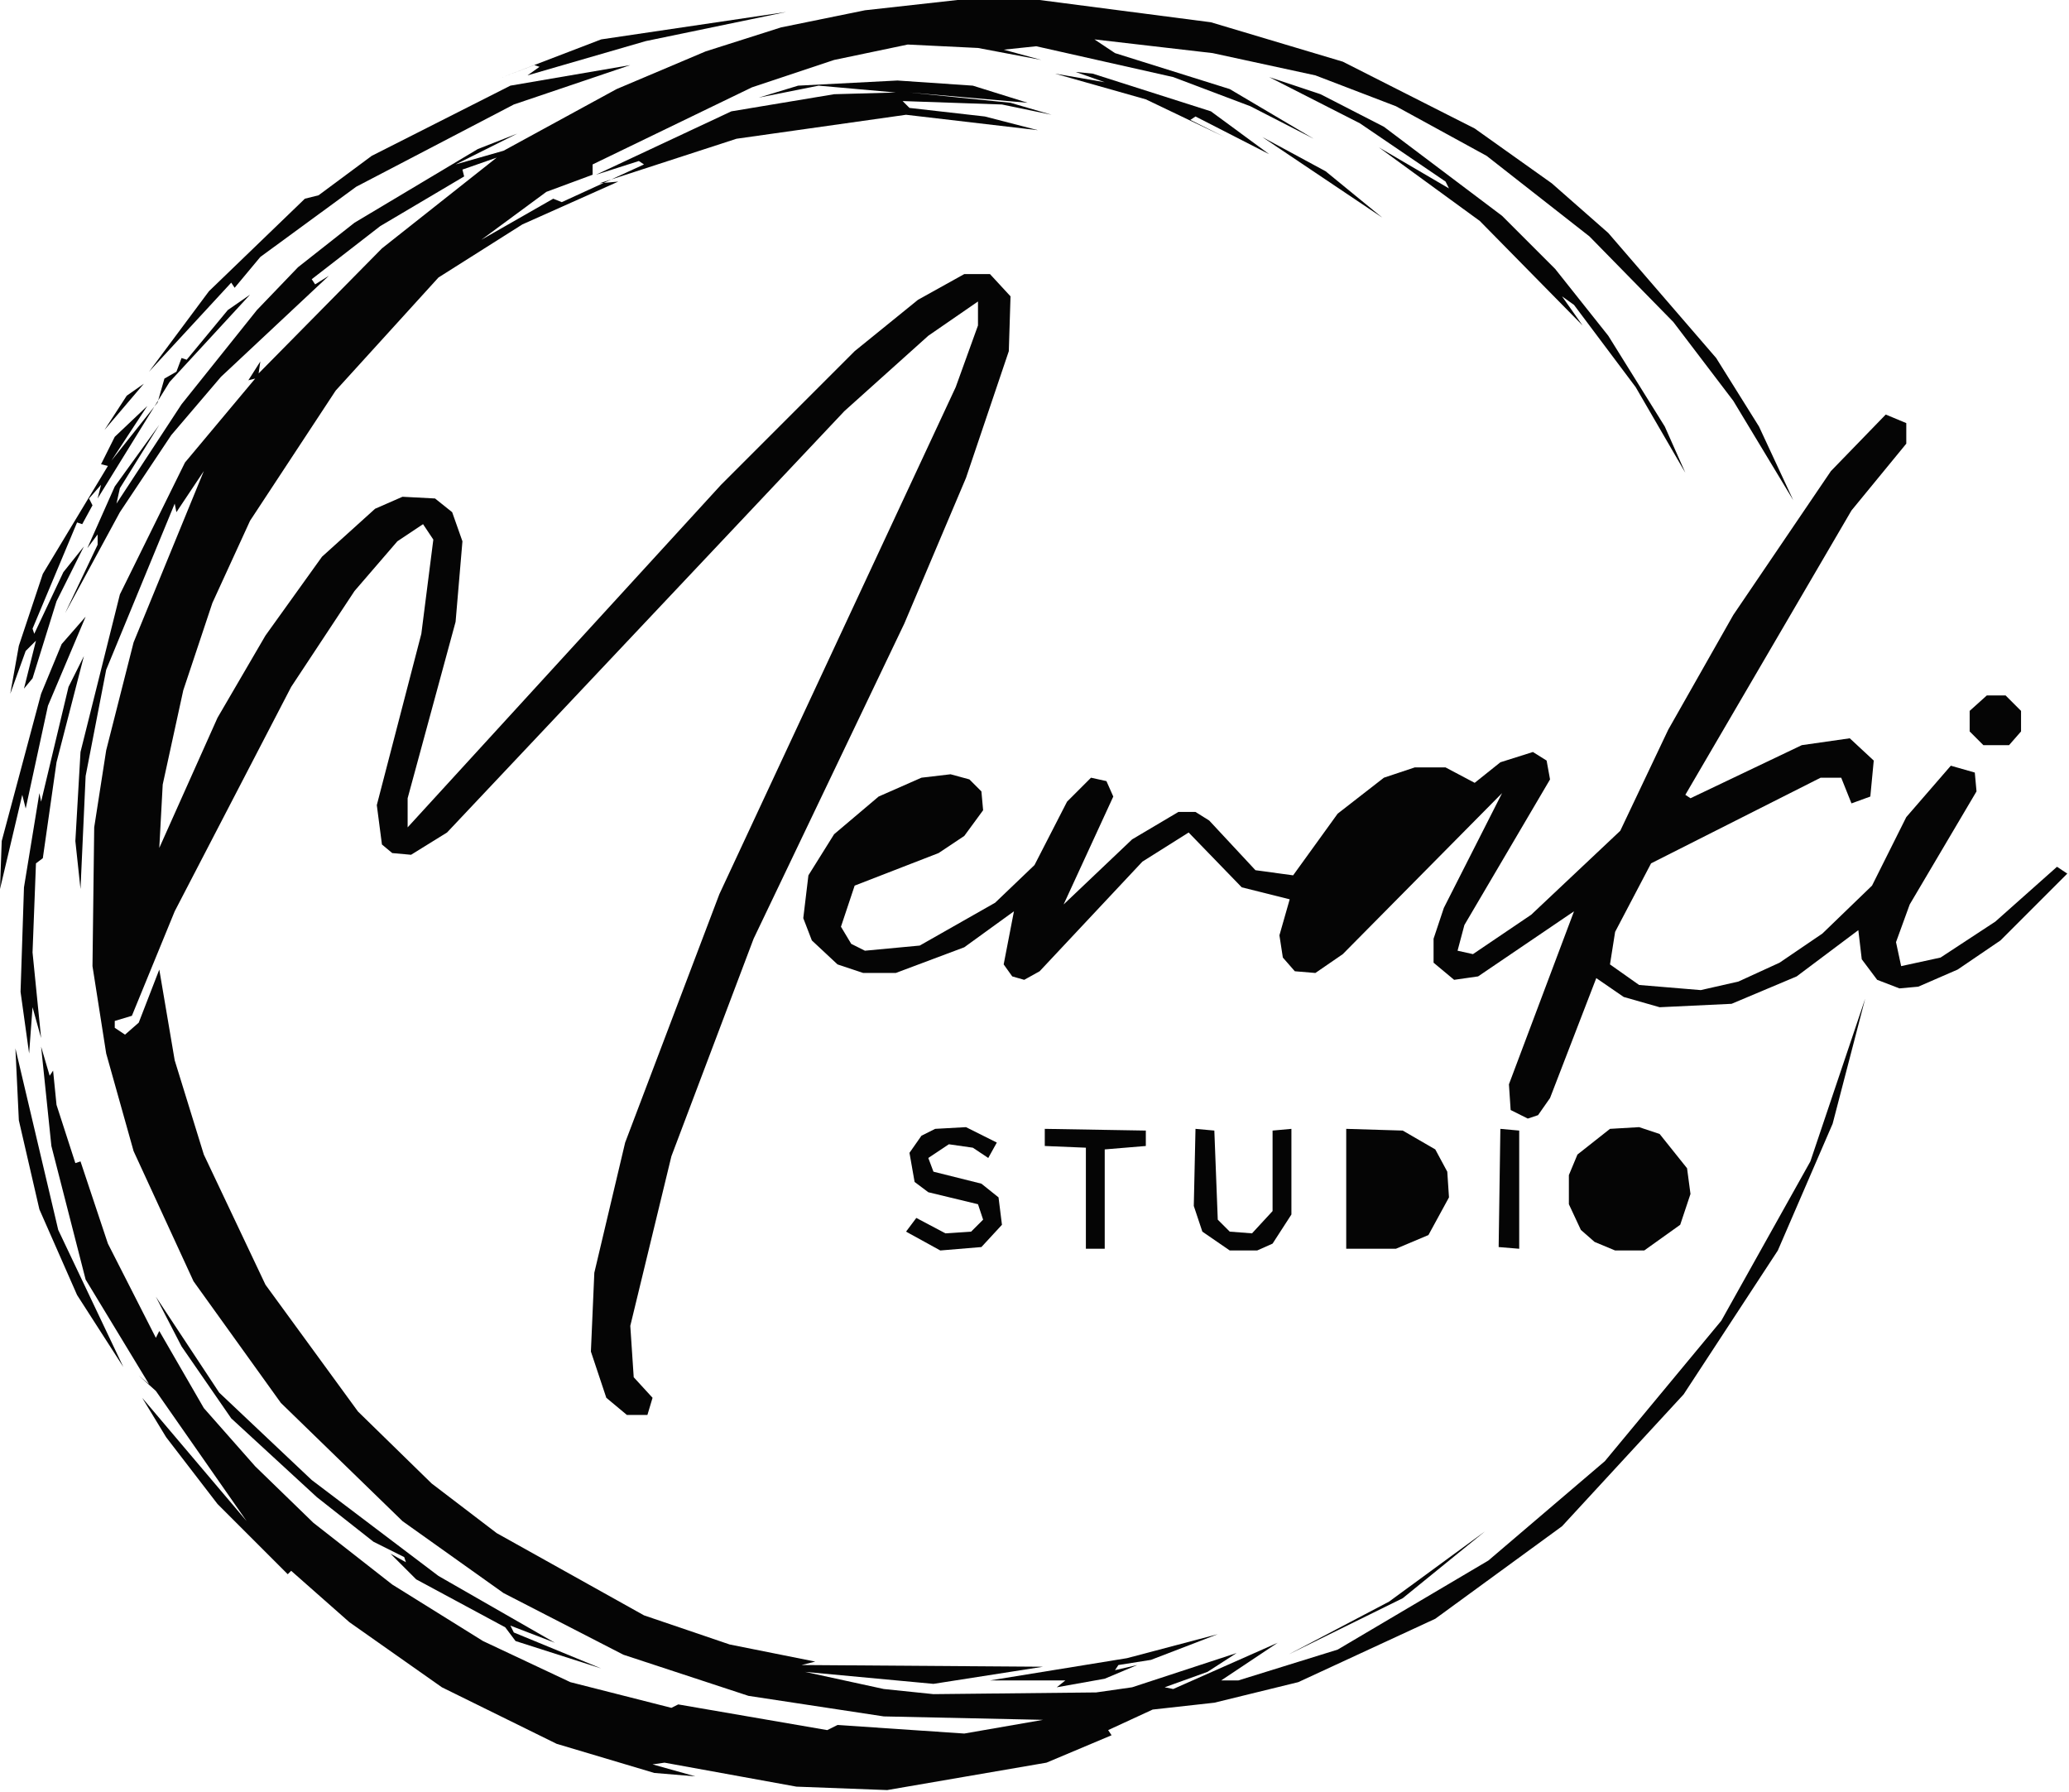
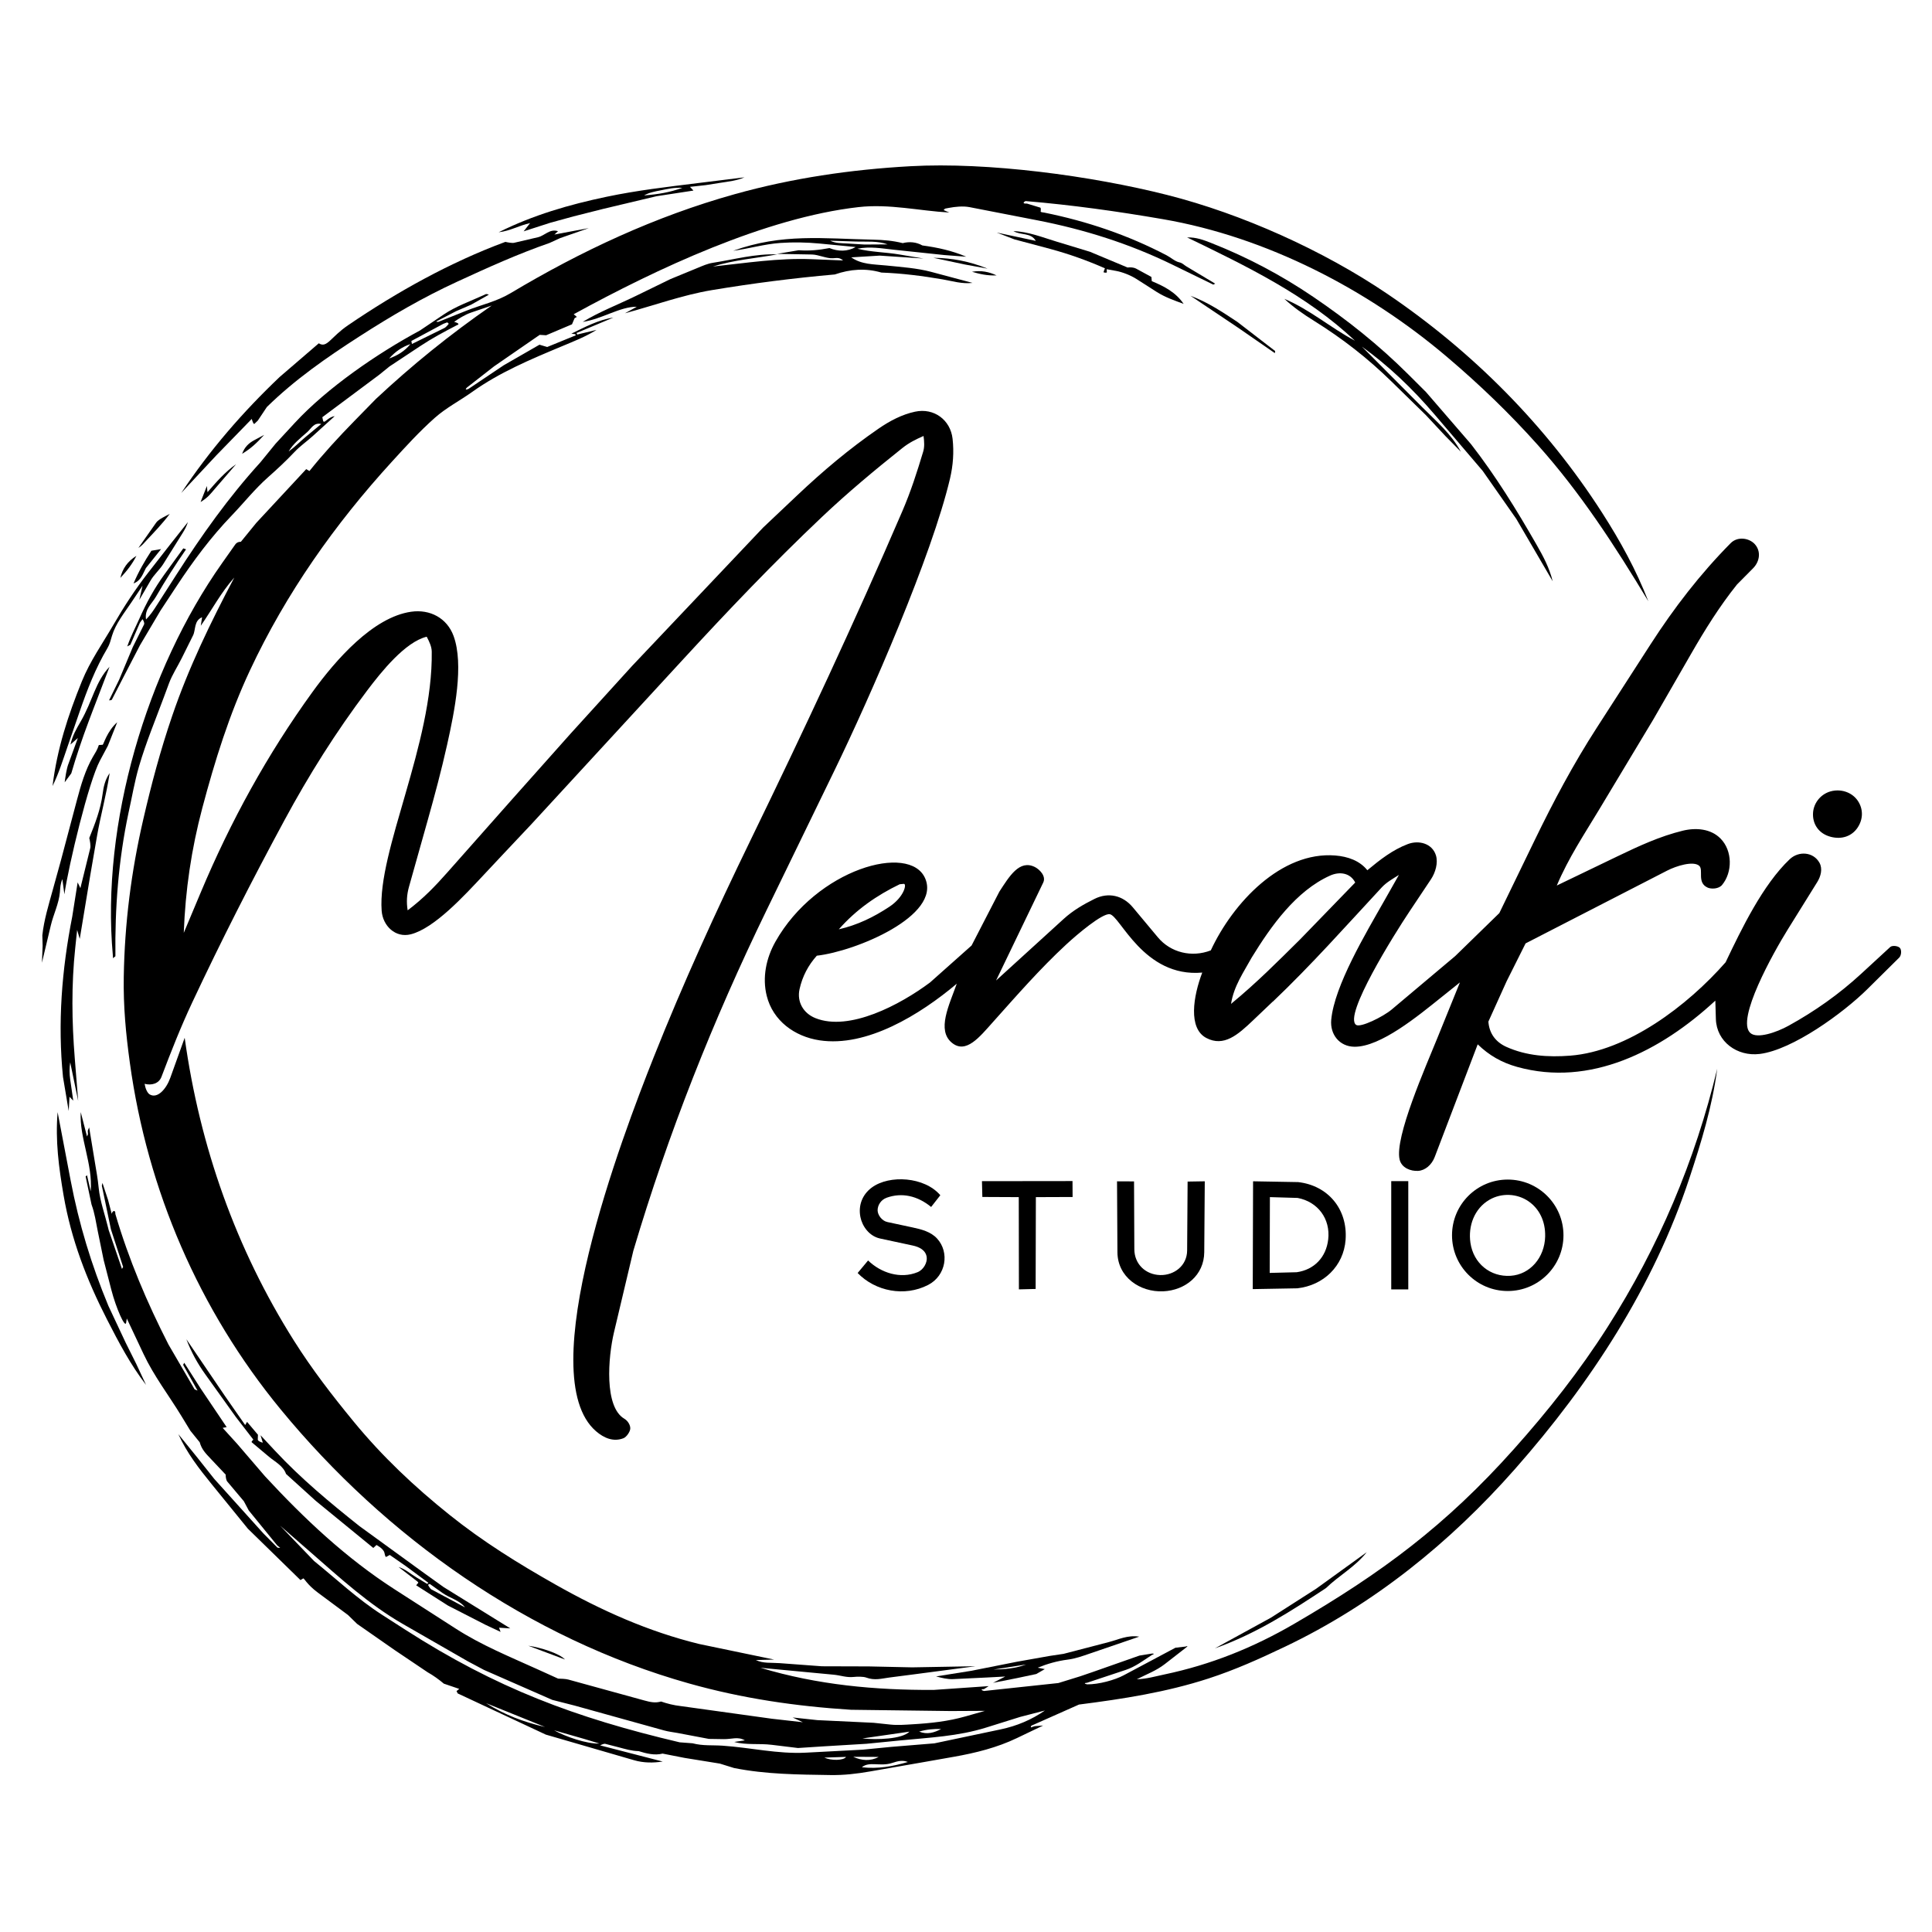
- <svg xmlns="http://www.w3.org/2000/svg" viewBox="0 0 1208 1046">
-   <g fill="#050505" fill-rule="evenodd">
-     <path d="M 711,954 L 658,968 L 578,981 L 622,981 L 617,985 L 645,980 L 664,972 L 651,975 L 653,972 L 672,969 Z" />
-     <path d="M 867,894 L 811,935 L 752,966 L 819,933 Z" />
-     <path d="M 91,757 L 106,786 L 135,828 L 185,874 L 218,900 L 236,909 L 237,912 L 228,907 L 243,922 L 295,950 L 301,958 L 351,974 L 300,953 L 298,949 L 324,959 L 256,920 L 182,864 L 128,813 Z" />
-     <path d="M 876,659 L 875,728 L 887,729 L 887,660 Z" />
-     <path d="M 786,659 L 786,729 L 815,729 L 834,721 L 846,699 L 845,684 L 838,671 L 819,660 Z" />
-     <path d="M 798,669 L 819,671 L 833,683 L 834,702 L 824,715 L 814,719 L 797,718 Z" />
-     <path d="M 698,659 L 697,704 L 702,719 L 718,730 L 734,730 L 743,726 L 754,709 L 754,659 L 743,660 L 743,707 L 731,720 L 718,719 L 711,712 L 709,660 Z" />
-     <path d="M 610,659 L 610,669 L 634,670 L 634,729 L 645,729 L 645,671 L 669,669 L 669,660 Z" />
-     <path d="M 940,659 L 921,674 L 916,686 L 916,703 L 923,718 L 931,725 L 943,730 L 960,730 L 981,715 L 987,697 L 985,682 L 969,662 L 957,658 Z" />
-     <path d="M 947,668 L 965,672 L 975,687 L 973,707 L 963,718 L 954,721 L 939,718 L 927,701 L 929,682 L 936,673 Z" />
-     <path d="M 546,659 L 538,663 L 531,673 L 534,690 L 542,696 L 571,703 L 574,712 L 567,719 L 552,720 L 535,711 L 529,719 L 549,730 L 573,728 L 585,715 L 583,699 L 573,691 L 545,684 L 542,676 L 554,668 L 568,670 L 577,676 L 582,667 L 564,658 Z" />
-     <path d="M 9,612 L 11,654 L 23,706 L 45,756 L 72,798 L 34,718 Z" />
-     <path d="M 1160,406 L 1150,415 L 1150,427 L 1158,435 L 1173,435 L 1180,427 L 1180,415 L 1171,406 Z" />
-     <path d="M 49,383 L 40,401 L 24,468 L 23,463 L 14,518 L 12,579 L 17,615 L 19,588 L 24,606 L 19,556 L 21,504 L 25,501 L 33,445 Z" />
-     <path d="M 50,360 L 36,376 L 24,405 L 1,491 L 0,519 L 13,464 L 15,472 L 28,412 Z" />
-     <path d="M 1207,510 L 1201,506 L 1165,538 L 1133,559 L 1110,564 L 1107,550 L 1115,528 L 1154,462 L 1153,451 L 1139,447 L 1113,477 L 1093,517 L 1064,545 L 1039,562 L 1015,573 L 993,578 L 957,575 L 940,563 L 943,544 L 964,504 L 1063,454 L 1075,454 L 1081,469 L 1092,465 L 1094,444 L 1080,431 L 1052,435 L 987,466 L 984,464 L 1081,298 L 1113,259 L 1113,247 L 1101,242 L 1069,275 L 1012,359 L 974,426 L 946,485 L 894,534 L 860,557 L 851,555 L 855,540 L 905,455 L 903,444 L 895,439 L 876,445 L 861,457 L 844,448 L 826,448 L 808,454 L 781,475 L 755,511 L 733,508 L 706,479 L 698,474 L 688,474 L 661,490 L 621,528 L 650,465 L 646,456 L 637,454 L 623,468 L 604,505 L 581,527 L 537,552 L 505,555 L 497,551 L 491,541 L 499,517 L 548,498 L 563,488 L 574,473 L 573,462 L 566,455 L 555,452 L 538,454 L 513,465 L 487,487 L 472,511 L 469,536 L 474,549 L 489,563 L 504,568 L 523,568 L 563,553 L 592,532 L 586,563 L 591,570 L 598,572 L 607,567 L 667,503 L 694,486 L 725,518 L 753,525 L 747,546 L 749,559 L 756,567 L 768,568 L 784,557 L 877,463 L 843,530 L 837,548 L 837,562 L 849,572 L 863,570 L 919,532 L 881,633 L 882,648 L 892,653 L 898,651 L 905,641 L 932,571 L 948,582 L 969,588 L 1011,586 L 1049,570 L 1085,543 L 1087,560 L 1096,572 L 1109,577 L 1120,576 L 1143,566 L 1168,549 Z" />
-     <path d="M 560,467 L 556,476 L 546,484 L 517,495 L 542,474 Z" />
-     <path d="M 850,462 L 849,469 L 772,544 L 781,520 L 804,486 L 829,464 L 841,459 Z" />
-     <path d="M 84,224 L 74,231 L 61,251 Z" />
-     <path d="M 146,172 L 133,181 L 109,210 L 106,209 L 103,217 L 96,221 L 92,235 L 65,269 L 86,237 L 67,255 L 59,271 L 63,272 L 25,335 L 11,377 L 6,405 L 15,380 L 21,374 L 14,402 L 19,396 L 33,351 L 49,319 L 37,334 L 20,370 L 19,367 L 45,305 L 48,306 L 54,295 L 52,291 L 59,283 L 57,291 L 99,223 Z" />
-     <path d="M 737,80 L 807,127 L 774,100 Z" />
-     <path d="M 741,45 L 794,72 L 844,106 L 846,110 L 805,86 L 864,129 L 924,190 L 912,173 L 919,178 L 955,226 L 984,276 L 972,249 L 939,196 L 908,157 L 877,126 L 808,74 L 771,55 Z" />
-     <path d="M 616,43 L 669,58 L 715,80 L 695,70 L 698,68 L 741,90 L 707,65 L 638,43 L 628,42 L 645,48 Z" />
-     <path d="M 368,38 L 298,50 L 217,91 L 186,114 L 178,116 L 122,170 L 87,217 L 135,165 L 137,168 L 152,150 L 208,109 L 300,61 Z" />
-     <path d="M 459,7 L 351,23 L 291,46 L 312,38 L 315,39 L 308,44 L 377,24 Z" />
-     <path d="M 784,36 L 707,13 L 607,0 L 559,0 L 505,6 L 456,16 L 412,30 L 360,52 L 294,88 L 266,96 L 302,78 L 279,87 L 207,130 L 174,156 L 150,181 L 106,236 L 68,294 L 70,285 L 93,248 L 67,284 L 51,320 L 57,312 L 57,318 L 38,358 L 70,299 L 100,254 L 129,220 L 192,161 L 184,166 L 182,163 L 222,132 L 271,103 L 270,99 L 290,92 L 223,145 L 151,218 L 152,211 L 145,222 L 149,221 L 108,270 L 70,347 L 47,439 L 44,491 L 47,519 L 50,453 L 62,391 L 102,294 L 103,299 L 119,275 L 78,375 L 62,438 L 55,483 L 54,564 L 62,615 L 78,672 L 113,748 L 164,819 L 235,888 L 294,930 L 364,966 L 437,990 L 516,1002 L 609,1004 L 563,1012 L 489,1007 L 483,1010 L 396,995 L 392,997 L 333,982 L 282,958 L 229,925 L 183,889 L 149,856 L 119,822 L 93,777 L 91,781 L 63,726 L 47,678 L 44,679 L 33,645 L 31,625 L 29,628 L 24,611 L 30,669 L 50,747 L 87,808 L 81,803 L 91,812 L 144,888 L 83,816 L 97,839 L 127,878 L 168,919 L 170,917 L 204,947 L 258,985 L 325,1018 L 382,1035 L 406,1037 L 381,1030 L 388,1029 L 465,1043 L 518,1045 L 611,1029 L 649,1013 L 647,1010 L 673,998 L 709,994 L 758,982 L 838,945 L 912,891 L 983,814 L 1038,730 L 1070,656 L 1089,583 L 1057,678 L 1005,771 L 937,853 L 869,911 L 781,963 L 723,981 L 713,981 L 746,959 L 685,986 L 680,985 L 705,976 L 722,965 L 661,985 L 640,988 L 545,989 L 516,986 L 470,976 L 545,983 L 609,973 L 468,972 L 476,970 L 426,960 L 376,943 L 290,895 L 252,866 L 209,824 L 155,750 L 119,674 L 102,619 L 93,566 L 81,597 L 73,604 L 67,600 L 67,596 L 77,593 L 102,532 L 170,401 L 207,345 L 232,316 L 247,306 L 253,315 L 246,370 L 220,470 L 223,493 L 229,498 L 240,499 L 261,486 L 493,240 L 542,196 L 571,176 L 571,190 L 558,226 L 420,522 L 365,667 L 347,743 L 345,789 L 354,816 L 366,826 L 378,826 L 381,816 L 370,804 L 368,774 L 392,675 L 440,548 L 528,364 L 564,279 L 589,205 L 590,173 L 578,160 L 563,160 L 536,175 L 499,205 L 421,283 L 238,483 L 238,466 L 266,363 L 270,316 L 264,299 L 254,291 L 235,290 L 219,297 L 188,325 L 155,371 L 127,419 L 93,495 L 95,458 L 107,403 L 124,352 L 146,304 L 196,228 L 256,162 L 305,131 L 361,106 L 350,107 L 430,81 L 529,67 L 606,76 L 575,68 L 531,63 L 527,59 L 585,61 L 614,67 L 590,60 L 531,54 L 600,60 L 568,50 L 524,47 L 466,50 L 443,57 L 478,50 L 523,54 L 487,55 L 427,65 L 348,102 L 373,94 L 376,96 L 328,118 L 323,116 L 281,140 L 319,112 L 346,102 L 346,96 L 439,51 L 487,35 L 530,26 L 571,28 L 608,35 L 586,29 L 605,27 L 685,45 L 730,62 L 767,81 L 718,52 L 651,31 L 639,23 L 708,31 L 768,44 L 815,62 L 868,91 L 928,138 L 977,188 L 1012,234 L 1047,292 L 1027,249 L 1002,209 L 939,136 L 906,107 L 861,75 Z" />
-     <path d="M 231,947 L 327,995 L 434,1022 L 481,1027 L 587,1020 L 647,1005 L 607,1019 L 542,1028 L 478,1030 L 415,1024 L 315,993 L 262,967 Z" />
-     <path d="M 508,60 L 446,63 L 484,57 Z" />
-   </g>
+ <svg xmlns="http://www.w3.org/2000/svg" id="Camada_1" version="1.1" viewBox="0 0 1254 1254">
+   <path d="M374.6,217.15l12.59-3.02c-7.32,4.51-14.5,7.3-22.54,10.66-20.28,8.48-40.24,16.81-58.21,29.62-8.1,5.77-16.91,10.28-24.24,16.81-10.02,8.91-18.6,18.35-27.76,28.37-37.11,40.62-68.76,85.46-92.19,135.5-13.5,28.83-22.75,58.57-30.91,89.25-7.14,26.86-11.04,53.55-12.06,81.13l11.04-26.28c19.34-46.07,43.22-89.63,72.57-130.14,15.01-20.72,39.23-48.47,63.97-51.99,12.25-1.75,23.28,4.11,27.53,15.7,6.84,18.65.63,49.02-4.12,70.36-3.77,16.89-8.03,32.81-12.71,49.46l-12.08,42.94c-1.44,5.13-1.76,9.97-.88,15.35,10.3-7.78,17.81-15.63,25.75-24.59l42.23-47.69,37.69-42.32,40.04-44.07,85-89.76,22.2-20.99c16.66-15.76,33.78-30.19,52.66-43.19,7.37-5.08,15.27-9.23,23.76-11.05,12.32-2.64,23,5.38,24.36,17.6.96,8.61.35,17.23-1.67,25.83-11.77,49.92-51.42,140.93-75.16,189.78l-43.87,90.29c-34.76,71.54-63.91,144.93-86.52,221.16l-12.54,52.85c-3.87,16.32-6.43,48.47,6.7,56.13,2.27,1.32,4.04,4.21,3.85,6.55-.15,1.9-2.39,5.32-4.4,6.1-6.52,2.56-12.69-.11-17.81-4.52-42.02-36.23,17.09-191.62,37.39-242.68,19.09-48.02,40.34-94.56,62.94-141.07,34.36-70.69,67.45-141.32,98.43-213.33,5.61-13.03,9.55-25.38,13.58-38.76.91-3.02.74-6.34.23-10.16-5.13,2.27-9.44,4.39-13.74,7.83-18.07,14.42-35.32,28.76-52.26,44.79-31.64,29.94-61.21,61.03-90.76,93.13l-97.67,106.12-18.53,19.67-12.59,13.43c-12.43,13.26-31.88,34.57-47.25,38.47-9.94,2.52-18.2-5.42-18.92-15.29-2.81-38.69,33.36-108.28,32.51-168.19-.04-3.17-1.51-6.34-3.26-9.67-13.88,3.35-29.37,22.6-38.76,35.07-20.21,26.83-37.69,54.61-53.71,84.28-21.1,39.07-40.9,77.91-59.73,118.05-7.56,16.12-13.69,31.74-19.96,48.25-1.74,4.58-6.58,5.69-10.95,4.56.49,3.06,1.76,5.99,3.36,6.91,4.99,2.87,10.68-3.49,13.29-10.75l9.36-26.05c9.82,70.74,33.33,137.01,70.91,196.58,11.79,18.69,24.73,35.43,38.7,52.45,18.62,22.68,39.39,42.28,62.31,60.64,21.72,17.39,44.57,31.56,68.82,45.27,29.64,16.76,60.12,30.45,93.23,38.54l48.63,10.11-11.86.31c4.83,2.31,9.89,1.59,15.4,2l27.45,2.04,30.53.09,28.03.61,41.15-.73-39.53,5.21-16.41,2.12c-5.3.69-9.46,2.07-15.09,0-1.77-.65-5.73-.63-7.99-.38-4.68.52-8.5-1.02-12.97-1.45l-47.53-4.49c37.05,11.14,74.32,14.52,112.3,14.37l35.78-2.47-3.13,1.97c-2.19-.07-1.7.73.09,1.19l48.26-5.16,14.23-4.4,7.95-2.72,30.44-10.7,7.99-1.3c1.73-.15,1.66.36.04.94-5.79,3.76-10.79,7.62-16.85,9.63l-25.19,8.37c-2.05.12-1.75.63.04,1.02,7.48.11,17.96-2.78,23.73-5.86l33.59-17.89,6.7-.79c1.46-.64,1.37-.22.19.69l-13.79,10.72c-5.48,4.26-11.88,6.63-18.16,9.83,6.35-.19,11.86-1.84,17.99-3.13,30.02-6.31,57.61-17.38,84.16-32.84,57.03-33.18,98.39-63.91,142.57-113.37,22.42-25.1,42.72-50.83,60.81-79.2,33.22-52.11,56.79-107.76,71.21-167.75-3.25,24.68-10.35,47.67-18.04,70.98-23.28,70.54-64.27,133.32-113.19,188.81-42.12,47.78-91.78,87.94-149.4,115.41-16.52,7.87-32.15,14.93-49.5,20.58-27.54,8.95-55.47,13.27-84.14,16.93l-29,12.88-1.79.76c-.38.16-.65,1.29-.25,1.16l2.31-.76,5.47-.43-17.08,8.18c-12.87,6.17-26.73,9.62-40.91,12.12l-18.65,3.29-35.8,6.24c-8.57,1.49-16.8,2.46-25.66,2.32-21.15-.33-41.83-.44-62.53-4.57l-9.2-2.86-23-3.72-14.17-2.78c-5.12,1.32-10.41,0-15.56-1.6-4.53-.08-8.75-1.4-13.14-2.54l-8.62-2.22c-.49-.13-1.89.34-3.22,1.03l40.61,10.49c-6.12.92-12.27.97-18.62-.87l-57.27-16.62-57.2-26.74c-.33-.72-.69-1.52-.74-1.48-.07.06.7-.58,1.77-1.44l-10-3.41c-3.07-2.59-6.75-5.29-10.52-7.39l-21.5-14.47-24.27-16.92-5.91-5.77-19.57-14.54c-7.28-5.41-8.92-9.54-9.51-9.19l-1.78,1.06-34.16-33.38-23.33-28.7c-8.35-10.27-16.16-20.29-21.78-32.64l11.42,14.06,11.91,15.01,31.8,35.28,9.19,9.28c.19.19,1.93.21,1.72.05l-1.84-1.44-18.47-22.68-3.2-6.01-10.8-12.83c-.72-.86-1.07-3.32-.98-4.43l-9.98-10.58c-3.01-3.19-5.62-5.81-6.89-10.42l-6.06-7.49-5.76-9.46c-8.28-13.6-17.86-25.96-24.65-40.37l-10.85-23.03-.45,2.77c-.61,3.76-6.5-9.37-9.65-21.59l-4.92-19.09-3.84-18.8c-1.3-6.36-1.89-11.38-4.05-17.31l-3.83-18.17.91-.79,2.39,10.45c1.47-17.69-7.43-34.79-6.47-51.44l4.08,15.84c-.47,1.14.32-.76.62-1.5l-.11-2.23c-.01-.23.46-1.26.88-2.17l3.61,21.95c1.01,6.16,1.96,11.08,2.58,17.35.86,8.65,4.07,17.33,6.08,25.7l.39,1.61,8.64,25.26c-.31.56.51-.91.74-1.33l-7.91-24.41-5.9-28.32.41-1.77,3.63,11.04,2.15,8.19.12.81c.86-2.4,2.64-2.54,2.45.06,8.77,29.82,20.54,57.43,34.46,84.71l17,29.18,1.91.78-9.36-16.71c.3-.57,1.15-2.17.71-1.35l10.48,16.45,17.06,25.33-2.6.49,9.36,10.3,18.1,21.09c25.46,27.53,52.64,53.15,84.24,73.46l39.67,25.5c16.74,10.76,34.67,18.04,52.77,26.24l13.6,6.16c1.64.04,4.94.14,6.58.6l49.51,13.62c3.81,1.05,7.03,1.72,10.73.64,4.02,1.39,8.28,2.46,12.82,2.97l59.09,8.21,20.11,2.27-6.61-3.09,16.04,1.72,36.49,1.73,10.87,1.15c4.8.51,9.2.12,14.09-.16,12.07-.7,23.29-1.89,34.84-5.18l12.47-3.55-22.37.11-64.57-.82c-35.87-2.3-70.34-7.29-105.19-17.1-103.92-29.24-196.69-94.79-264.99-177.87-53-64.47-86.49-142.27-97.88-224.92-2.62-19.01-4.28-36.68-3.96-55.93.58-34.7,4.83-68.18,12.63-101.97,5.33-23.11,11.15-44.9,18.81-67.33,10.7-31.36,24.76-60.29,40.31-89.78-8.68,9.75-14.4,20.78-21.76,31.3l.84-5.52c-5.36,2.24-4.04,8.11-5.85,11.77l-7.29,14.67c-2.67,5.38-6.24,10.84-8.26,16.26l-3.37,9.08c-5.55,14.97-11.58,29.41-16.1,44.79-2.99,10.19-4.56,20-6.9,30.46-6.52,30.76-8.86,61.79-8.48,93.01-.53.43-1.46,1.14-1.51,1.28s-.11-1.35-.17-2.05c-7.7-85.11,21.89-184.98,70.95-254.45l8.5-12.04c.78-1.11,1.77-1.76,3.67-1.77l10.01-12.28,32.4-34.88,2.09,1.24c9.11-11.37,18.92-22.01,29.23-32.56l13.91-14.23c23.58-22.03,47.92-41.75,75.16-60.62l-13.35,4.55c-4.05,1.38-8.22,4.01-11.02,6.04,2.79.71,3.57,1.65,1.97,2.06-8.88,4.58-16.34,8.61-24.06,13.72l-19.87,13.15-6.64,5.38-36.97,27.57.43,2.01c.64,2.99,2.85-2.04,7.59-2.68l-14.24,12.92c-3.86,3.5-8.14,6.41-11.74,10.23-5.61,5.95-11.29,11.2-17.39,16.61-8.66,7.7-15.44,16.35-23.34,24.58-13.75,14.32-25.15,29.67-35.98,46.11l-10.35,15.71-13.38,22.62-6.81,13.12-5.17,9.99-6.25,12.16c-.14.27-1.89.57-1.75.29l1.15-2.34,5.32-10.86,8.92-21.33,7.28-14.62c.53-1.07-.93-3.52-1.01-3.41l-1.68,2.29-6.16,14.26-2.06,1.15c2.51-7.21,5.16-11.94,7.87-18.04,4.55-10.27,9.65-19.59,16.26-28.72l12.25-16.91,1.79.62c-7.16,10.36-13.36,20.05-19.52,30.73-2.76,4.78-7.53,8.16-6.46,14.81,2.99-3.05,4.93-6.04,6.99-9.26l12.52-19.52c16.61-25.9,33.98-50.42,54.69-73.19l9.91-12.16,12.47-13.5c20.95-22.68,53.72-45.19,81.14-59.9l15.54-10.46c7.94-5.34,16.86-8.41,25.69-12.45l1.66-.76c.32-.15,2.1.28,1.78.46l-2.44,1.38-8.96,5.05-9.69,4.18-11.72,6.06c-1.57.57-1.35,1,.2.88l18.15-7.24c9.64-3.85,19.5-5.87,28.74-11.4,45.72-27.32,93.85-49.82,145.45-64.23,37.39-10.44,75.34-15.99,113.98-18.14,50.41-2.8,117.49,6.19,166.66,18.64,48.6,12.3,101.34,36.02,142.91,64.19,55.57,37.65,103.23,85.66,139.49,142.18,11.82,18.43,21.99,36.92,29.94,57.35-21.53-35.75-43.91-70.26-71.67-101.33-18.54-20.75-37.8-39.24-58.96-57.22-51.72-43.94-117.24-77.88-184.54-89.46-29.62-5.09-58.55-9.17-89.06-11.73-2.31,1.18-1.09,1.8.95,1.63l8.65,2.63c.42.13.34,1.99.21,2.41-.17.55,1.13.64,2.39.82,27.85,5.64,54.25,14.58,79.43,27.75,2.68,1.4,5.37,3.91,8.09,4.5,2.21.48,3.01,1.67,4.62,2.63l18.75,11.23-1.22.63-26.5-12.93c-27.96-13.65-57.28-22.9-87.96-28.86l-43.8-8.51c-4.16-.81-9.39-.26-13.27.48l-2.28.43c-.4.08-1.44.92-1.05,1.09l3.48,1.5c-19.2-1.04-38.87-5.8-59.03-3.5-60.12,6.86-130.83,39.94-184.66,69.48-.4-.21.3.37,1.97,1.77l-1.47.85-1.69,3.96-16.79,7.11-4.17-.26-29.59,20.42-17.7,13.81c-1.25,1.32-.65,1.55,1.03.87l22.95-15.39,23.16-13.32,5.02,1.48,18.57-7.58-.35-.75-2.53-.31c8.62-4.2,17.39-8.95,27.24-10.45l-23.88,10.01.39,1.02ZM288.61,212.82c.74-.36,2.22-2.07,2.52-2.45s-.66-1.23-1.12-1.05l-2.27.87-20.73,11.13.35,1.96,21.25-10.46ZM252.59,232.69c5.47-2.01,9.93-4.62,13.81-9.36-5.35,1.77-10.03,5.03-13.81,9.36ZM198.18,283.76l10.32-8.56c-4.82-1.11-6.37,2.85-9.03,5.21-4.65,4.11-9.23,7.63-12.12,12.62,4.17-2.99,7.13-6.19,10.83-9.26ZM562.45,1131.83l-28.31,1.7-16.2,1.05-16.97-2.07c-8.48-1.04-16.47.3-24.4-1.87l6.9-1.03c-4.59-2.63-8.43-.71-13.69-.79l-9.67-.15-20.33-3.85c-3.22-.61-5.68-.79-8.88-1.68l-57.97-16.11-14.47-3.69-44.32-19.45-10.45-5.57-42.05-24.15c-22.22-12.76-40.77-29.83-60.02-46.63l-19.82-17.29,22.07,22.96c14.66,11.85,28.14,24.63,44,34.82l15.36,9.87c58.81,37.78,109.99,56.98,177.9,72.98l8.36.63c6.82,1.77,12.78,1.1,19.55,1.56,18.11,1.22,35.7,5.49,53.98,4.53l36.88-1.94,18.51-1.81,28.08-2.3,42.93-9.05c10.51-2.21,20-6.19,28.8-12.26l-16.01,4.14-22.14,6.93c-18.28,5.72-36.78,6.47-55.85,8.36l-21.78,2.16ZM353.77,1120.93l-38.27-15.45c11.89,7.49,24.25,12.22,38.27,15.45ZM610.88,1122.23c-4.96-.09-9.47.26-14.29,1.7,5.22,2.1,9.83.67,14.29-1.7ZM389.09,1131.69l-9.74-2.96-19.68-5.64c7.57,4.2,21.04,8.86,29.41,8.6ZM590.29,1123.96l-30.56,4.41c9.43.97,25.76.49,30.56-4.41ZM549.15,1140.35l-14.12.45c4.47,2.08,12.66,1.93,14.12-.45ZM570.31,1140.37l-16.48-.09c5.31,2.49,11.13,3.01,16.48.09ZM559.41,1147.08c10.72,1.13,19.78-.52,29.87-3.43-3.41-1.32-6.39-.65-10.09.59-7.84,2.62-14.98-1.27-19.77,2.84Z" />
+   <path d="M826.18,650.03l-12.91,12.29c-9.84,9.37-18.93,17.37-30.29,11.39-11.91-6.27-8.49-27.08-2.64-42.44-38.08,3.4-53.3-37.06-60.09-37.9-4.86-.6-20.89,12.89-28.28,19.74-17.04,15.79-31.98,32.96-47.5,50.3-8.66,9.67-17.51,20.93-26.64,13.41-9.93-8.18-1.81-24.28,3.18-38.33-23.9,20.15-58.51,41.4-89.08,36.75-16.17-2.46-30.22-12.66-34.27-28.86-2.97-11.85-.41-24.43,5.63-35.14,26.65-47.28,87.29-64.28,97.23-41.07,10.35,24.17-44.92,47.28-70.35,50.14-5.53,6.15-9.39,13.46-11.21,21.73s2.49,15.66,10.3,18.79c21.98,8.81,54.91-8.58,74.41-23.15l26.95-23.98,18.04-34.97c6.48-9.94,12.97-20.92,22.98-16.01,2.85,1.4,7.56,5.81,5.48,10.14l-30.61,63.56,43.87-39.96c6.04-5.51,12.93-9.49,20.09-13.04,8.93-4.43,18.31-2.28,24.79,5.47l16.27,19.49c8.33,9.98,22.06,13.26,34.36,8.48,14.33-30.84,45.71-64.42,80.83-61.58,8.22.66,15.88,3.42,20.78,9.56,8.36-6.94,16.44-13.24,26.25-16.97,7.18-2.73,15.85-.43,18.26,7.29,1.53,4.89-.33,11.23-3.2,15.53l-14.06,21.08c-9.53,14.27-42.96,67.5-34.54,73.45,2.79,1.97,17.49-5.26,23.09-9.97l41.25-34.71,28.62-27.89,23.01-47.45c12.23-25.22,25.02-49.25,40.22-72.82l34.91-54.15c15.31-23.75,32.26-45.73,52.01-65.69,4.51-4.56,12.03-3.36,15.68.67,4.01,4.43,3.41,11.04-1.16,15.66l-10.42,10.52c-11.43,14.28-20.75,29.29-29.87,45.14l-24.48,42.52-35.28,58.69c-9.68,16.09-19.53,30.74-27.33,49.03l39.43-18.98c13.81-6.65,27.44-12.96,42.25-16.59,8.74-2.14,18.36-1.31,24.67,5.14,7.74,7.9,7.77,21.8.94,30.05-2.23,2.69-7.06,2.73-9.27,1.77-7.35-3.19-2.53-11.65-5.64-14.26-3.83-3.21-14.62.03-20.81,3.22l-91.82,47.21-12.34,24.65-11.81,26.12c.56,7.67,4.72,13.26,11.69,16.4,12.94,5.81,26.94,6.81,41.37,5.7,37.16-2.86,76.14-32.37,100.92-60.62,10.38-21.78,24.19-50.37,41.58-66.86,5.89-5.58,15.44-4.8,19.36,2.31,2.16,3.92.81,8.83-1.43,12.44l-19.21,30.89c-9.22,14.83-33.86,58.76-24.2,67.17,4.42,3.85,16.91-.43,24.69-4.72,17.14-9.45,32.8-20.5,47.18-33.74l18.86-17.38c1.35-1.24,5.22-.75,6.35.64s.95,4.77-.51,6.23l-20.71,20.5c-15.6,15.44-48.58,39.43-69.85,42.03-14.61,1.78-28-7.97-28.43-22.67l-.35-11.94c-35.57,32.91-81.34,56.15-128.58,43.03-10.03-2.79-18.22-7.45-25.66-14.67l-27.9,73.13c-1.96,5.15-6.24,8.75-10.77,9.01-4.81.28-10.74-1.9-12.02-7.38-3.35-14.35,16.83-59.91,24.72-79.37l14.43-35.58-12.23,9.79c-14.73,11.79-39.29,32.16-56.25,31.97-9.67-.11-15.93-7.98-15.05-17.49,2.03-22.09,22.42-56.1,34.44-77.3l9.48-16.73c-3.91,2.48-7.98,4.7-11.12,8.08-23.35,25.17-45.76,50.44-70.63,74.11ZM799.02,651.6c16.78-13.83,30.37-27.56,44.77-41.8l35.84-36.98c-3.2-6.28-10.09-7.31-16.35-4.49-22.06,9.93-38.16,32.55-50.82,53.14-5.32,9.68-11.64,18.58-13.43,30.13ZM577.13,588.64c9.87-6.49,11.59-15.17,9.47-14.96l-2.63.26c-14.77,7.13-28.3,16.46-39.51,29.25,12.16-2.81,22.5-7.86,32.67-14.55Z" />
+   <path d="M461.97,188.32c-18.77,3.12-37.51,9.95-56.33,15.02l7.68-4.24c-10.92-.11-22.77,8.08-35.11,9.83,10.84-6.57,22.82-11.15,34.74-16.96l22.2-10.82,17.84-7.34c3.2-1.32,6.21-2.69,9.84-3.26,13.91-2.15,27.03-5.9,41.67-5.45-13.99,2.59-28.09,3.57-41.76,7.89,21.81-2.32,42.48-5.6,63.91-4.76l20.56.81c-2.29-1.93-3.67-1.62-6.66-1.42-3.88.27-9.41-2.36-13.52-2.43l-22.73-.41,14.11-2.35c6.68.48,13.04-.07,19.95-1.42,5.56,2.26,11.74,2.41,16.99-.68l-23.43-2.26c-8.34-.8-17.16-.96-25.4-.38-10.6.75-20.11,3.68-30.66,5.09,31.7-11.46,58.66-7.87,91.11-7.21,6.66.14,12.62.65,18.96,2.24,4.29-1.1,8.8-.74,12.75,1.5,9.95,1.34,19.36,3.41,28.49,7.32l-14.18-1.08-33-3.48c-7.85-.83-15.15-2.25-23.5-.64,9.01,2.23,18.03,2.19,27.49,3.78l15.4,2.59-28.38-1.89-18.49,1.13c6.76,4.72,14.45,4.45,22.56,5.27,9.85,1.01,20,1.66,29.32,4.15l26.84,7.16c-6.87.79-12.84-1.15-19.38-2.28-13.35-2.29-26.28-3.92-39.78-4.43-10.09-2.95-20.17-2.26-30.22,1.23-26.93,2.38-52.92,5.7-79.89,10.18ZM576.11,158.61c-6.75-2.39-13.32-1.62-20.15-1.83l-17.12-.54c3.6,1.74,6.96,1.55,11.19,1.81l11.09.67,14.99-.1Z" />
+   <path d="M117.64,319.97c18.47-27.78,39.9-52.5,63.88-75.29l25.4-21.85c5.41,3.37,7.43-3.86,19.12-11.81,31.64-21.54,66.13-40.77,101.98-54.03,1.46.35,4.42.9,5.73.59l15.5-3.62c4.28-1,7.58-5.66,12.95-3.9l-2.36,2.17,22.3-4.17-18.6,6.5-6.83,3.13c-20.73,7.21-39.93,15.91-59.9,25.11-22.36,10.3-42.78,22.2-63.49,35.53-21.47,13.82-41.86,27.98-60.12,45.86l-5.88,8.83-2.17,2.07c-.55.53-1.27-1.56-1.76-3.16l-22.95,23.59-22.81,24.46Z" />
+   <path d="M873.39,804.64c-1.24,17.2-14.43,29.67-31.31,31.56l-28.96.52.21-69.98,29.26.52c19.3,2.2,32.22,17.46,30.79,37.39ZM862.1,804.5c1.53-13.46-6.77-24.49-19.85-26.96l-18-.53-.13,49.2,17.54-.45c11.26-1.59,19.11-9.64,20.43-21.27Z" />
+   <path d="M1014.8,801.79c0,19.98-16.19,36.17-36.17,36.17s-36.17-16.19-36.17-36.17,16.19-36.17,36.17-36.17,36.17,16.19,36.17,36.17ZM1002.91,802.52c.24-9.84-3.81-17.93-10.7-22.72-7.48-5.21-17.59-5.66-25.5-1.05-9.76,5.69-13.87,16.95-12.31,27.84,1.93,13.45,12.94,22.36,26.09,21.49,12.56-.83,22.09-11.72,22.43-25.56Z" />
+   <path d="M930.8,268.66c-14.26-16.71-29.8-31.41-46.8-43.66l39.39,39.56c9.05,9.08,18.47,16.97,24.84,28.67l-10.16-10.31-12.54-13.44-22.27-21.78c-15.52-15.19-31.97-28-50.42-39.49-6.91-4.3-13.28-8.72-19.21-14.25,16.89,7.19,29.66,18.55,45.78,27.17-31.39-29.7-70.78-48.56-108.88-67.03,5.84-.16,10.56,1.61,15.73,3.65,23.38,9.23,45.21,20.75,66.06,34.89,22.32,15.14,42.68,31.36,61.66,50.27l11.59,11.55,29.23,33.84c16.05,20.68,29.53,42.53,42.53,65.24,4.37,7.64,8.29,14.94,10.48,23.76l-23.63-40.5-21.81-31.16-31.57-37Z" />
+   <path d="M602.39,834.02c-15.26,7.88-34.19,4.16-45.72-7.75l6.78-8.14c8.3,8.07,20.98,12.18,32.13,7.6,4-1.64,6.41-6.42,5.91-9.8-.66-4.47-4.66-6.55-9.08-7.5l-21.17-4.55c-7.11-1.53-11.62-8.05-12.78-13.98-1.48-7.51,1.25-14.57,7.4-19.11,11.43-8.44,34.24-7.01,44.47,5l-5.96,7.61c-8.74-7.15-18.87-9.6-28.91-5.98-3.54,1.28-5.82,4.69-5.83,8.14,0,2.98,2.75,6.85,6.29,7.61l16.54,3.55c5.65,1.21,11.7,2.75,15.76,7.17,8.25,8.98,5.83,24.13-5.81,30.13Z" />
+   <path d="M770.84,766.92l11.14-.18-.34,46.01c-.11,14.98-12.27,24.75-26.6,25.4-15.25.69-29.65-9.35-29.75-25.35l-.26-46.04,11.04.05.19,44.01c.04,9.75,7.41,16.53,16.74,16.78,9.17.25,17.46-6.13,17.53-15.93l.31-44.74Z" />
+   <path d="M278.07,1027.37l-14.63-10.84-10.46-7.26-2.31,1.26c-.59.32-.96-1.88-1.15-2.67-.64-2.79-5.17-5.06-5.18-5.05l-2.04,1.92-37.4-30.61-19.25-17.44c-1.8-5.26-7.27-7.96-11.11-11.18l-9.28-7.79-1.87-1.57c-.42-.36.77-1.45,1.04-1.72l-11.28-14.6-19.92-27.82c-5-6.98-8.97-14.12-12.27-22.75l24.95,36.72,6.97,10.02,6.26,8.96,1.22-2.06,7.06,8.36-.1,3.19c-.03.93,2.87,2.02,3.24,1.87l-1.46-4.75,9.39,10.07c16.89,18.11,35.48,33.55,54.88,48.97l41.74,30.32,12.85,9.22,43.26,26.8-7.32-.45,1.02,2.71-9.77-4.57-24.4-12.51-20.62-13.14,1.35-1.62c.25-.3-.96-1.18-1.39-1.51l-11.43-8.79c4.72,1.56,7.56,4.33,11.55,6.73l7.07,4.27.78-.68ZM278.93,1028.05l-1.11.56c.03.27,1.33,2.57,2.17,3.02l21.83,11.66c-3.63-4.68-10.02-6.07-14.72-9.42l-8.18-5.82Z" />
+   <polygon points="672.2 836.62 661.34 836.89 661.25 777.02 637.61 776.91 637.36 766.66 696.13 766.59 696.19 776.93 672.35 777.02 672.2 836.62" />
+   <path d="M47.55,714.42l-2.44-2.54-.52,9.23-3.7-22.05c-3.51-35.09-.81-69.53,6-104.11l3.51-22.21,1.78,3.72,6.41-26c.36-1.44-.19-4.77-.64-6.53,3.73-9.23,7.33-18.56,8.62-28.39.65-4.98,1.63-9.46,4.6-13.72-2.14,14.28-5.85,27.19-8.25,41.13l-4.29,24.9-6.87,41.55-1.69-5.82-1.22,11.52c-2.57,24.19-2.24,47.93-.3,72.1l2.19,27.35-5.17-25.03c-.58,3.57-.53,7.53,0,11.14l1.98,13.77Z" />
+   <path d="M88.49,885.39l6.31,13.51c-10-12.98-17.61-27.35-25.36-42.51-13.19-25.78-23.25-51.88-28.18-80.62-3.09-18.04-5.41-35.34-3.86-53.9l8.46,44.36c5.39,28.25,13.49,54.85,24.48,81.33l11.2,23.87,6.96,13.96Z" />
+   <path d="M27.22,624.79l.45-10.92-.19-6.82c1.05-9.89,4.14-19.91,6.82-29.62l5.21-18.87,10.51-39.58c2.55-9.6,5.37-19.26,10.29-27.75,1.42-2.46,2.87-4.47,3.84-7.65l2.51-.17c.49-.03,2.8-8.77,9.42-14.62l-6.08,15.3-5.15,9.64c-7.28,13.62-20.11,66.97-23.06,86.73l-1.31-9.86c-1.36,3.2-1.32,5.3-1.6,8.52-.65,7.38-4.21,14.41-5.89,21.5l-5.75,24.17Z" />
+   <path d="M1188.3,543.16c-7.77-1.99-12-8.28-11.51-15.63.43-6.59,5.36-12.73,12.58-14.16,6.39-1.27,12.88,1.2,16.38,6.26,3.76,5.43,3.61,12.12-.05,17.57s-10.04,7.85-17.39,5.97Z" />
+   <rect x="903.01" y="766.64" width="11.06" height="70.27" />
+   <path d="M69.72,420.7c-7.78,13.1-13.07,26.86-18.02,41.17l-7.68,22.22c-3.11,8.98-5.78,17.7-9.92,26.11,2.91-24,10.1-45.98,19.07-68.05,5.35-13.17,13.29-24.3,20.36-36.47,7.04-12.13,14.23-23.19,22.88-34.28l14.42-18.49,11.13-14.03c-.75,2.41-1.98,4.79-3.27,6.85l-12.74,20.39c-2.16,3.45-6.05,6.97-8.12,10.52l-7.42,12.75,2.12-9.23-7.45,11.11c-4.48,6.68-9.97,13.47-12.35,21.27-.93,3.04-1.47,5.58-3.01,8.17Z" />
+   <path d="M391.58,135.57l-19.3,4.87-15.03,4.12-17.36,5.59,4.19-5.36c-7.4,1.64-12.93,5.12-20.42,5.96,22.24-11.1,45.7-17.94,70.12-23.05,19.77-4.14,39.15-6.38,59.19-8.86l30.24-3.74c-5.09,2.22-10.25,2.7-15.81,3.58l-9.32,1.47-10.23,1.13,2.26,2.41-23.99,3.67-22.73,5.4-11.8,2.81ZM418.06,126.84c9.35-.74,16.44-1.95,24.83-4.9-5.2-.38-9.38.7-14.14,1.62-3.97.77-7.57,1.47-10.69,3.28Z" />
+   <path d="M652.48,1088.18l-11.9.63-21.95,1.05c-3.58.17-7.19-.73-11.05-1.75l22.71-3.62,30-5.95,21.16-3.75,8.93-1.34,29.4-7.66c6.32-1.65,12.18-4.66,19.64-3.49l-32.29,11.05c-4.64,1.59-9.07,3.21-14,3.84-7.12.91-13.38,2.75-19.6,5.26l4.62.92-5.57,3.19-12.42,2.63-15.6,3.08,7.91-4.09ZM666.01,1080.37l-21.16,3.29c7.47-.17,14.17-.73,21.16-3.29Z" />
+   <path d="M750.92,189.58l-13.19-8.44c-3.84-2.46-9.26-4.57-13.31-5.3l-6.11-1.1.1,1.96c.02.47-1.37.25-1.87.16s.04-1.2.64-2.72c-11.51-5.03-23.31-9.3-35.73-12.62l-23.06-6.16-11.46-4.42,25.38,5.41c-3.32-5.6-9.35-3.39-14.53-6.33,9.41.25,18.61,3.95,28.11,6.84l21.57,6.56,24.4,10.21c1.82-.26,4.17-.03,5.47.68l10,5.44.27,2.75c7.84,3.25,15.54,7.14,20.65,14.74-5.97-2.21-12.1-4.33-17.33-7.68Z" />
+   <path d="M788.57,1069.9l36.35-19.92,29.3-18.75,32.85-23.73c-7.65,9.69-17.76,14.9-26.44,23.29-22.56,14.88-44.82,29.38-72.05,39.11Z" />
+   <path d="M44.35,495.98l6.19-16.97-4.81,4.25c1.42-6.1,3.76-9.97,6.63-14.94,7.89-13.64,9.48-25.74,18.73-35.53l-11.34,29.6-2.28,6.06c-4.17,11.11-7.97,22.41-11.2,33.51l-4.29,5.82c.38-2.93,1.1-8.35,2.36-11.81Z" />
+   <path d="M827.46,229.21l-23.43-16.21-31.34-21.03c11.33,4.22,20.67,10.53,30.39,16.93l24.58,18.95-.19,1.37Z" />
+   <path d="M86.68,378.7c3.04-7.28,7.29-14.69,11.59-21.23l6.28-1.08-9.84,12.32c-2.03,3.75-3.05,8.06-8.03,9.98Z" />
+   <path d="M130.19,325.85l4.09-10.39.4,4c5.7-6.56,11.38-13.14,18.56-18.16l-13.85,16.06c-2.71,3.14-4.35,5.54-9.2,8.49Z" />
+   <path d="M89.82,355.65l11.61-16.52c1.5-2.13,6.4-4.3,8.74-5.57-4.93,6.54-10.05,11.81-15.23,17.34-1.58,1.69-2.74,3.25-5.12,4.75Z" />
+   <path d="M641.02,174.38l-14.76-2.71-20.44-4.34c12.09.15,23.39,2.25,35.2,7.05Z" />
+   <path d="M342.93,1068.21c8.04,1.11,20.06,4.93,23.8,8.92l-23.8-8.92Z" />
+   <path d="M157.15,294.54c1.62-4.43,4.36-6.94,7.79-8.78l6.53-3.5c-4.99,5.46-8.68,8.91-14.33,12.28Z" />
+   <path d="M78.11,375.1c1.41-6.04,4.77-10.83,10.44-14.32-2.82,5.48-6.03,9.62-10.44,14.32Z" />
+   <path d="M646.86,178.77c-6.37.21-11.04-.94-15.98-2.37,5.97-1.04,11.15.06,15.98,2.37Z" />
</svg>
